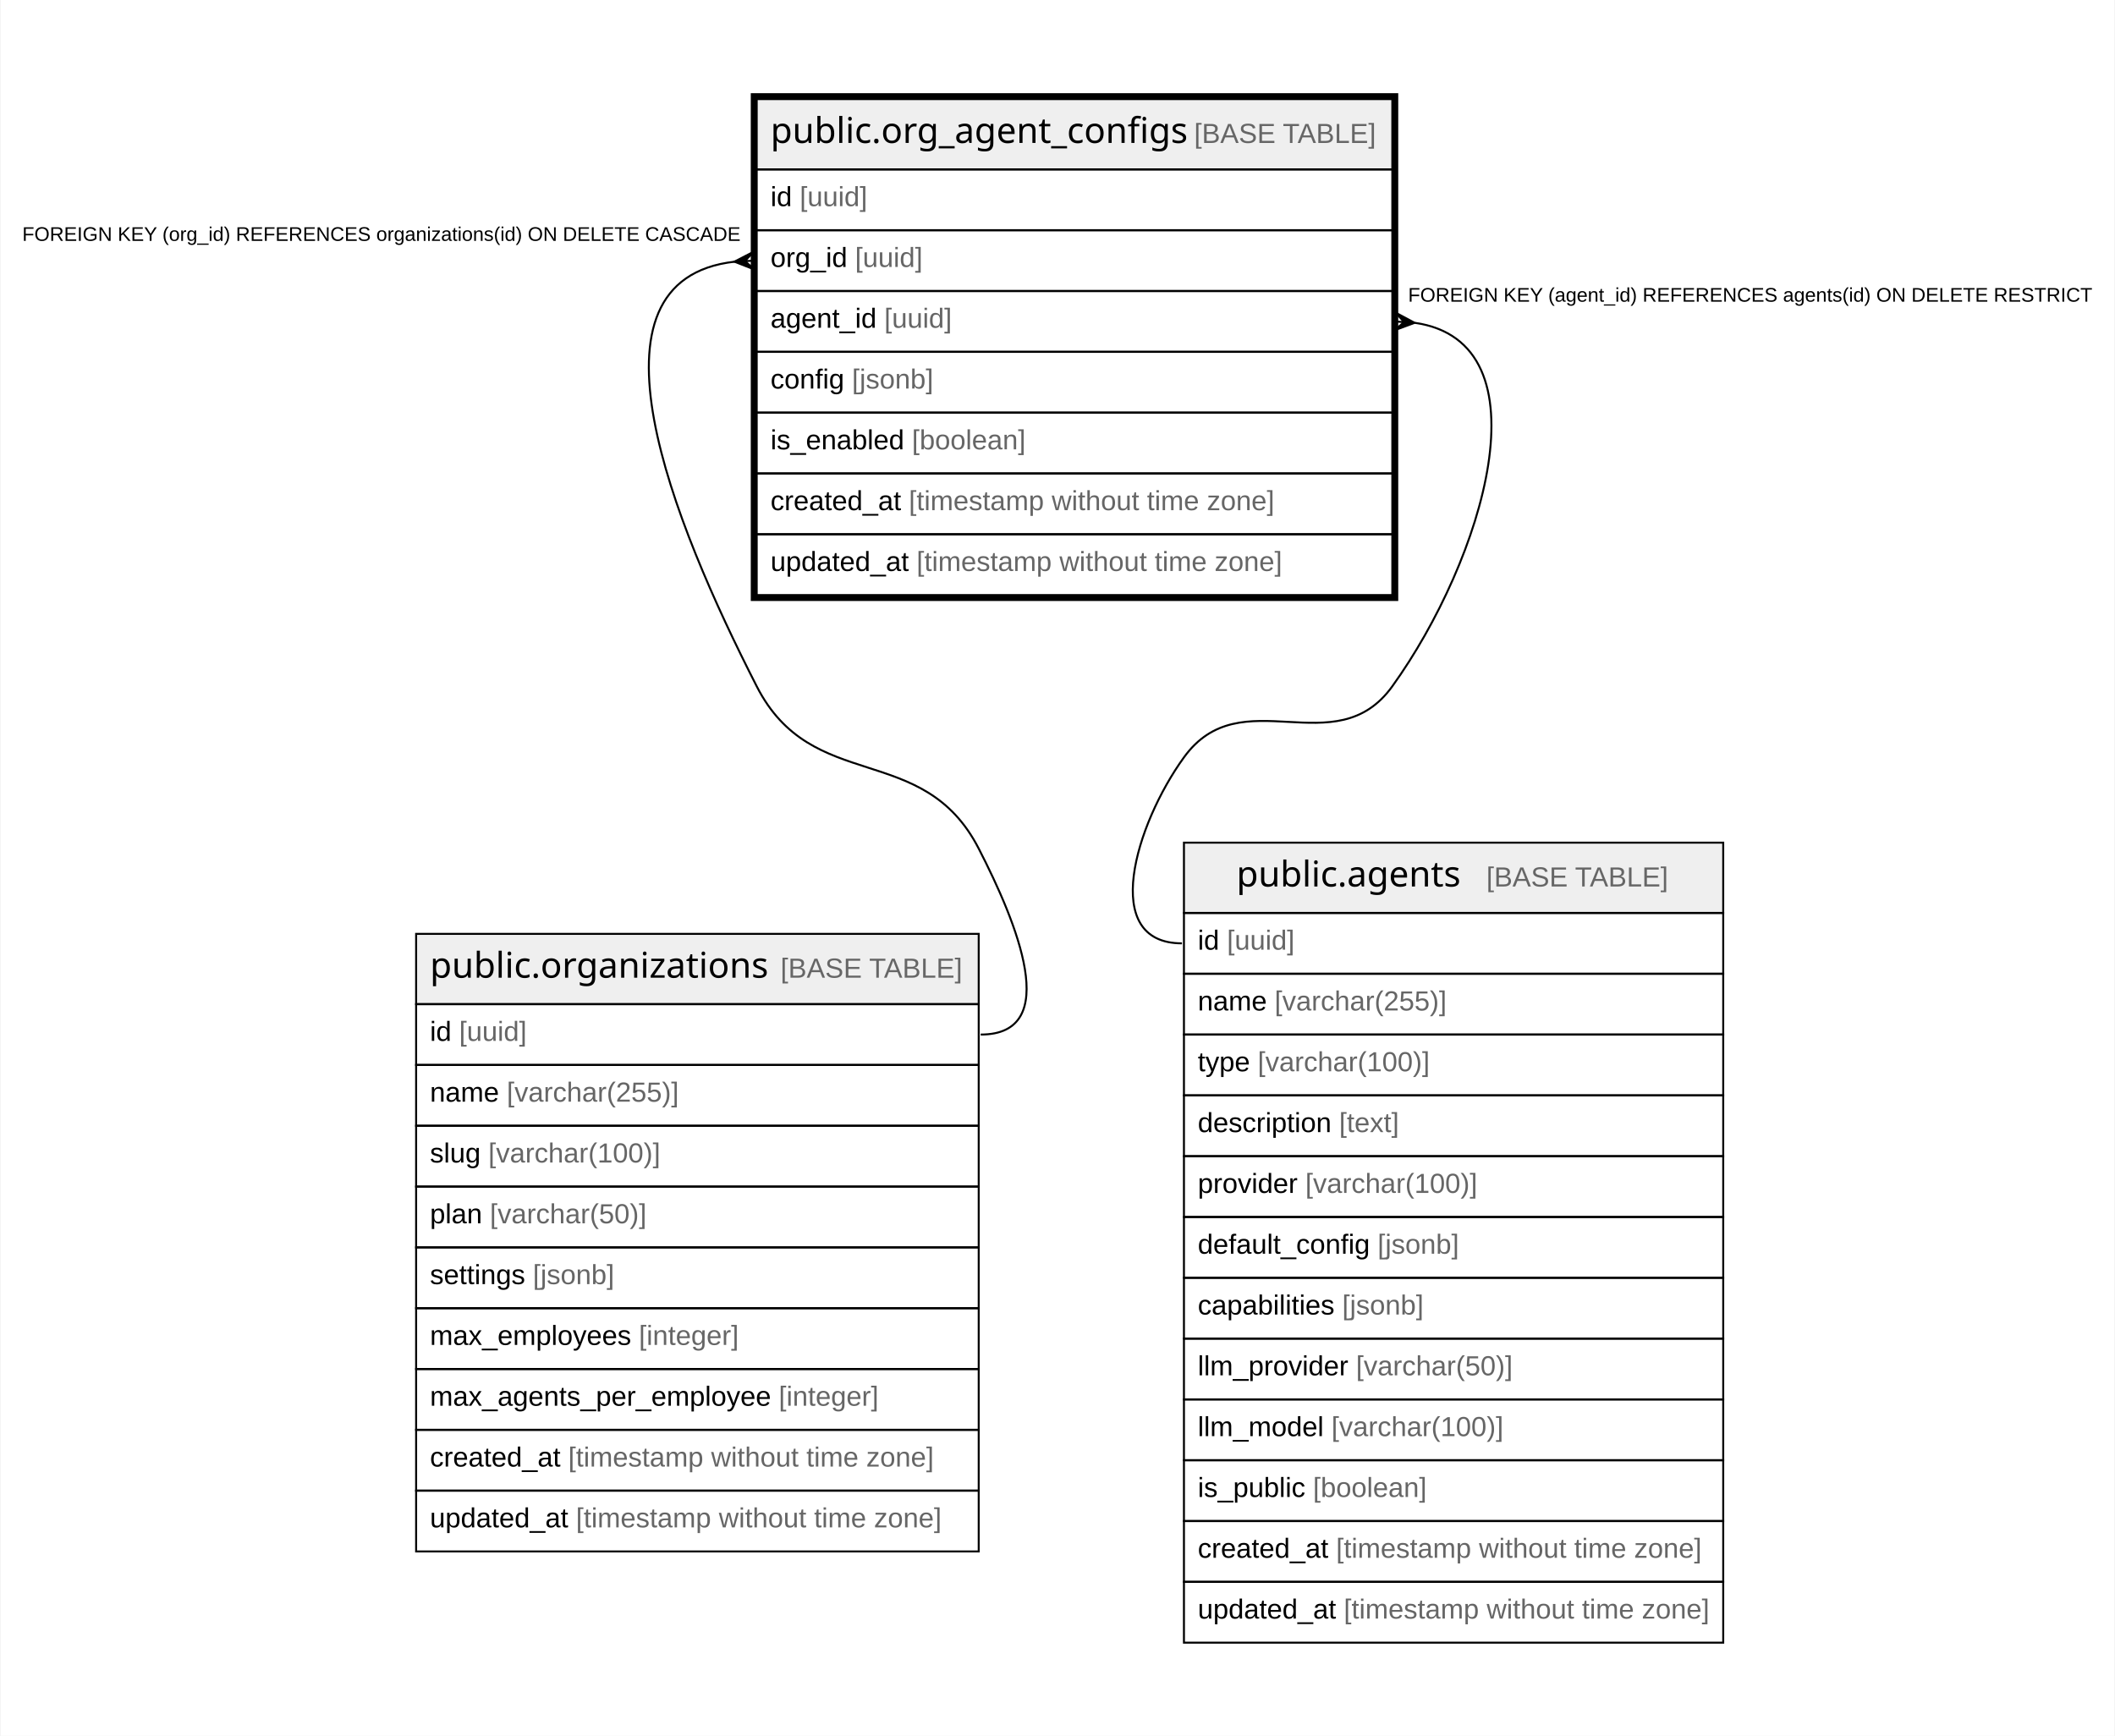
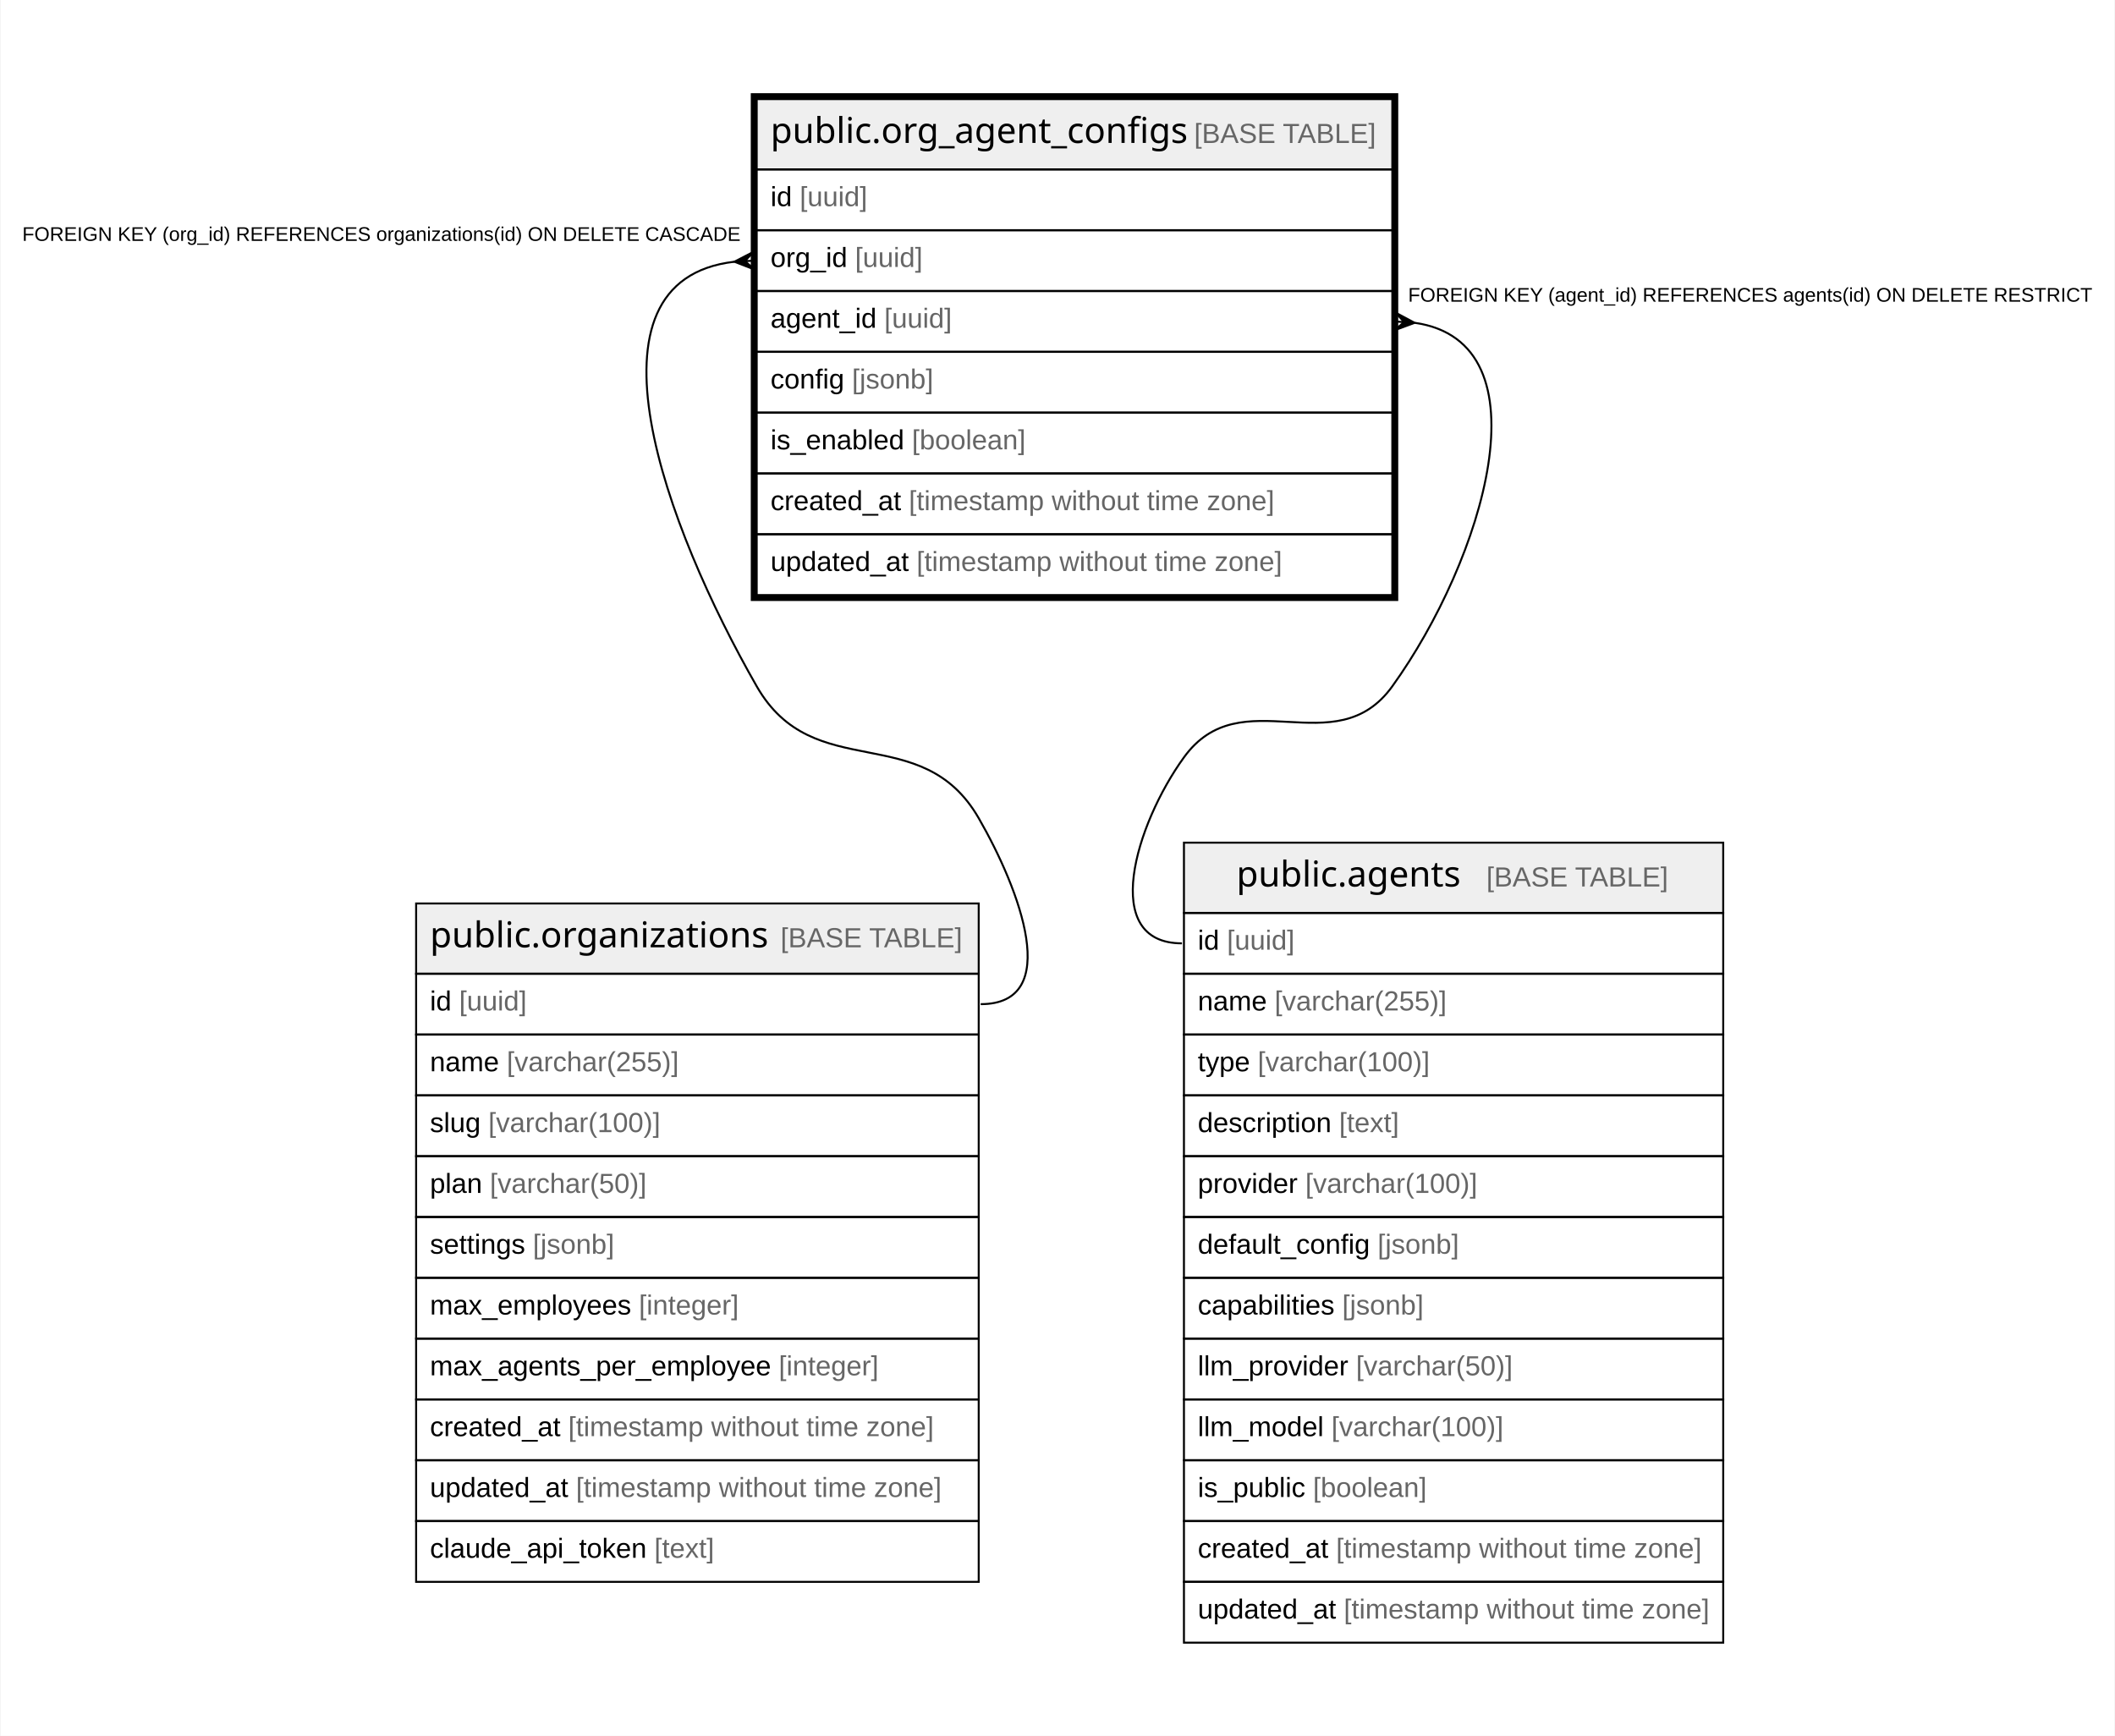
<svg xmlns="http://www.w3.org/2000/svg" width="1071pt" height="879pt" viewBox="0.00 0.00 1070.69 879.20">
  <g id="graph0" class="graph" transform="scale(1 1) rotate(0) translate(4 875.2)">
    <polygon fill="white" stroke="none" points="-4,4 -4,-875.2 1066.69,-875.2 1066.69,4 -4,4" />
    <g id="node1" class="node">
      <polygon fill="#efefef" stroke="none" points="378.99,-789.4 378.99,-825 700.93,-825 700.93,-789.4 378.99,-789.4" />
      <polygon fill="none" stroke="black" points="378.99,-789.4 378.99,-825 700.93,-825 700.93,-789.4 378.99,-789.4" />
      <text text-anchor="start" x="385.99" y="-802.8" font-family="Arial Bold" font-size="18.00">public.org_agent_configs</text>
      <text text-anchor="start" x="569.44" y="-802.8" font-family="Arial" font-size="14.00">    </text>
      <text text-anchor="start" x="600.56" y="-802.8" font-family="Arial" font-size="14.00" fill="#666666">[BASE TABLE]</text>
      <polygon fill="none" stroke="black" points="378.99,-758.6 378.99,-789.4 700.93,-789.4 700.93,-758.6 378.99,-758.6" />
      <text text-anchor="start" x="385.99" y="-770.8" font-family="Arial" font-size="14.00">id </text>
      <text text-anchor="start" x="400.78" y="-770.8" font-family="Arial" font-size="14.00" fill="#666666">[uuid]</text>
      <polygon fill="none" stroke="black" points="378.99,-727.8 378.99,-758.6 700.93,-758.6 700.93,-727.8 378.99,-727.8" />
      <text text-anchor="start" x="385.99" y="-740" font-family="Arial" font-size="14.00">org_id </text>
      <text text-anchor="start" x="428.8" y="-740" font-family="Arial" font-size="14.00" fill="#666666">[uuid]</text>
      <polygon fill="none" stroke="black" points="378.99,-697 378.99,-727.8 700.93,-727.8 700.93,-697 378.99,-697" />
      <text text-anchor="start" x="385.99" y="-709.2" font-family="Arial" font-size="14.00">agent_id </text>
      <text text-anchor="start" x="443.6" y="-709.2" font-family="Arial" font-size="14.00" fill="#666666">[uuid]</text>
      <polygon fill="none" stroke="black" points="378.99,-666.2 378.99,-697 700.93,-697 700.93,-666.2 378.99,-666.2" />
      <text text-anchor="start" x="385.99" y="-678.4" font-family="Arial" font-size="14.00">config </text>
      <text text-anchor="start" x="427.24" y="-678.4" font-family="Arial" font-size="14.00" fill="#666666">[jsonb]</text>
      <polygon fill="none" stroke="black" points="378.99,-635.4 378.99,-666.2 700.93,-666.2 700.93,-635.4 378.99,-635.4" />
      <text text-anchor="start" x="385.99" y="-647.6" font-family="Arial" font-size="14.00">is_enabled </text>
      <text text-anchor="start" x="457.6" y="-647.6" font-family="Arial" font-size="14.00" fill="#666666">[boolean]</text>
      <polygon fill="none" stroke="black" points="378.99,-604.6 378.99,-635.4 700.93,-635.4 700.93,-604.6 378.99,-604.6" />
      <text text-anchor="start" x="385.99" y="-616.8" font-family="Arial" font-size="14.00">created_at </text>
      <text text-anchor="start" x="456.04" y="-616.8" font-family="Arial" font-size="14.00" fill="#666666">[timestamp without time zone]</text>
      <polygon fill="none" stroke="black" points="378.99,-573.8 378.99,-604.6 700.93,-604.6 700.93,-573.8 378.99,-573.8" />
      <text text-anchor="start" x="385.99" y="-586" font-family="Arial" font-size="14.00">updated_at </text>
      <text text-anchor="start" x="459.95" y="-586" font-family="Arial" font-size="14.00" fill="#666666">[timestamp without time zone]</text>
      <polygon fill="none" stroke="black" stroke-width="3" points="377.49,-572.3 377.49,-826.5 702.43,-826.5 702.43,-572.3 377.49,-572.3" />
    </g>
    <g id="node2" class="node">
-       <polygon fill="#efefef" stroke="none" points="206.49,-366.6 206.49,-402.2 491.44,-402.2 491.44,-366.6 206.49,-366.6" />
-       <polygon fill="none" stroke="black" points="206.49,-366.6 206.49,-402.2 491.44,-402.2 491.44,-366.6 206.49,-366.6" />
-       <text text-anchor="start" x="213.49" y="-380" font-family="Arial Bold" font-size="18.00">public.organizations</text>
-       <text text-anchor="start" x="359.95" y="-380" font-family="Arial" font-size="14.00">    </text>
-       <text text-anchor="start" x="391.06" y="-380" font-family="Arial" font-size="14.00" fill="#666666">[BASE TABLE]</text>
-       <polygon fill="none" stroke="black" points="206.49,-335.8 206.49,-366.6 491.44,-366.6 491.44,-335.8 206.49,-335.8" />
-       <text text-anchor="start" x="213.49" y="-348" font-family="Arial" font-size="14.00">id </text>
-       <text text-anchor="start" x="228.27" y="-348" font-family="Arial" font-size="14.00" fill="#666666">[uuid]</text>
-       <polygon fill="none" stroke="black" points="206.49,-305 206.49,-335.8 491.44,-335.8 491.44,-305 206.49,-305" />
-       <text text-anchor="start" x="213.49" y="-317.2" font-family="Arial" font-size="14.00">name </text>
-       <text text-anchor="start" x="252.4" y="-317.2" font-family="Arial" font-size="14.00" fill="#666666">[varchar(255)]</text>
-       <polygon fill="none" stroke="black" points="206.49,-274.2 206.49,-305 491.44,-305 491.44,-274.2 206.49,-274.2" />
-       <text text-anchor="start" x="213.49" y="-286.4" font-family="Arial" font-size="14.00">slug </text>
-       <text text-anchor="start" x="243.06" y="-286.4" font-family="Arial" font-size="14.00" fill="#666666">[varchar(100)]</text>
-       <polygon fill="none" stroke="black" points="206.49,-243.4 206.49,-274.2 491.44,-274.2 491.44,-243.4 206.49,-243.4" />
-       <text text-anchor="start" x="213.49" y="-255.6" font-family="Arial" font-size="14.00">plan </text>
-       <text text-anchor="start" x="243.84" y="-255.6" font-family="Arial" font-size="14.00" fill="#666666">[varchar(50)]</text>
-       <polygon fill="none" stroke="black" points="206.49,-212.6 206.49,-243.4 491.44,-243.4 491.44,-212.6 206.49,-212.6" />
-       <text text-anchor="start" x="213.49" y="-224.8" font-family="Arial" font-size="14.00">settings </text>
-       <text text-anchor="start" x="265.62" y="-224.8" font-family="Arial" font-size="14.00" fill="#666666">[jsonb]</text>
-       <polygon fill="none" stroke="black" points="206.49,-181.8 206.49,-212.6 491.44,-212.6 491.44,-181.8 206.49,-181.8" />
-       <text text-anchor="start" x="213.49" y="-194" font-family="Arial" font-size="14.00">max_employees </text>
-       <text text-anchor="start" x="319.31" y="-194" font-family="Arial" font-size="14.00" fill="#666666">[integer]</text>
-       <polygon fill="none" stroke="black" points="206.49,-151 206.49,-181.8 491.44,-181.8 491.44,-151 206.49,-151" />
-       <text text-anchor="start" x="213.49" y="-163.2" font-family="Arial" font-size="14.00">max_agents_per_employee </text>
-       <text text-anchor="start" x="390.15" y="-163.2" font-family="Arial" font-size="14.00" fill="#666666">[integer]</text>
-       <polygon fill="none" stroke="black" points="206.49,-120.2 206.49,-151 491.44,-151 491.44,-120.2 206.49,-120.2" />
-       <text text-anchor="start" x="213.49" y="-132.4" font-family="Arial" font-size="14.00">created_at </text>
-       <text text-anchor="start" x="283.53" y="-132.4" font-family="Arial" font-size="14.00" fill="#666666">[timestamp without time zone]</text>
-       <polygon fill="none" stroke="black" points="206.49,-89.4 206.49,-120.2 491.44,-120.2 491.44,-89.4 206.49,-89.4" />
-       <text text-anchor="start" x="213.49" y="-101.6" font-family="Arial" font-size="14.00">updated_at </text>
-       <text text-anchor="start" x="287.44" y="-101.6" font-family="Arial" font-size="14.00" fill="#666666">[timestamp without time zone]</text>
+       <polygon fill="#efefef" stroke="none" points="206.49,-382 206.49,-417.6 491.44,-417.6 491.44,-382 206.49,-382" />
+       <polygon fill="none" stroke="black" points="206.49,-382 206.49,-417.6 491.44,-417.6 491.44,-382 206.49,-382" />
+       <text text-anchor="start" x="213.49" y="-395.4" font-family="Arial Bold" font-size="18.00">public.organizations</text>
+       <text text-anchor="start" x="359.95" y="-395.4" font-family="Arial" font-size="14.00">    </text>
+       <text text-anchor="start" x="391.06" y="-395.4" font-family="Arial" font-size="14.00" fill="#666666">[BASE TABLE]</text>
+       <polygon fill="none" stroke="black" points="206.49,-351.2 206.49,-382 491.44,-382 491.44,-351.2 206.49,-351.2" />
+       <text text-anchor="start" x="213.49" y="-363.4" font-family="Arial" font-size="14.00">id </text>
+       <text text-anchor="start" x="228.27" y="-363.4" font-family="Arial" font-size="14.00" fill="#666666">[uuid]</text>
+       <polygon fill="none" stroke="black" points="206.49,-320.4 206.49,-351.2 491.44,-351.2 491.44,-320.4 206.49,-320.4" />
+       <text text-anchor="start" x="213.49" y="-332.6" font-family="Arial" font-size="14.00">name </text>
+       <text text-anchor="start" x="252.4" y="-332.6" font-family="Arial" font-size="14.00" fill="#666666">[varchar(255)]</text>
+       <polygon fill="none" stroke="black" points="206.49,-289.6 206.49,-320.4 491.44,-320.4 491.44,-289.6 206.49,-289.6" />
+       <text text-anchor="start" x="213.49" y="-301.8" font-family="Arial" font-size="14.00">slug </text>
+       <text text-anchor="start" x="243.06" y="-301.8" font-family="Arial" font-size="14.00" fill="#666666">[varchar(100)]</text>
+       <polygon fill="none" stroke="black" points="206.49,-258.8 206.49,-289.6 491.44,-289.6 491.44,-258.8 206.49,-258.8" />
+       <text text-anchor="start" x="213.49" y="-271" font-family="Arial" font-size="14.00">plan </text>
+       <text text-anchor="start" x="243.84" y="-271" font-family="Arial" font-size="14.00" fill="#666666">[varchar(50)]</text>
+       <polygon fill="none" stroke="black" points="206.49,-228 206.49,-258.8 491.44,-258.8 491.44,-228 206.49,-228" />
+       <text text-anchor="start" x="213.49" y="-240.2" font-family="Arial" font-size="14.00">settings </text>
+       <text text-anchor="start" x="265.62" y="-240.2" font-family="Arial" font-size="14.00" fill="#666666">[jsonb]</text>
+       <polygon fill="none" stroke="black" points="206.49,-197.2 206.49,-228 491.44,-228 491.44,-197.2 206.49,-197.2" />
+       <text text-anchor="start" x="213.49" y="-209.4" font-family="Arial" font-size="14.00">max_employees </text>
+       <text text-anchor="start" x="319.31" y="-209.4" font-family="Arial" font-size="14.00" fill="#666666">[integer]</text>
+       <polygon fill="none" stroke="black" points="206.49,-166.4 206.49,-197.2 491.44,-197.2 491.44,-166.4 206.49,-166.4" />
+       <text text-anchor="start" x="213.49" y="-178.6" font-family="Arial" font-size="14.00">max_agents_per_employee </text>
+       <text text-anchor="start" x="390.15" y="-178.6" font-family="Arial" font-size="14.00" fill="#666666">[integer]</text>
+       <polygon fill="none" stroke="black" points="206.49,-135.6 206.49,-166.4 491.44,-166.4 491.44,-135.6 206.49,-135.6" />
+       <text text-anchor="start" x="213.49" y="-147.8" font-family="Arial" font-size="14.00">created_at </text>
+       <text text-anchor="start" x="283.53" y="-147.8" font-family="Arial" font-size="14.00" fill="#666666">[timestamp without time zone]</text>
+       <polygon fill="none" stroke="black" points="206.49,-104.8 206.49,-135.6 491.44,-135.6 491.44,-104.8 206.49,-104.8" />
+       <text text-anchor="start" x="213.49" y="-117" font-family="Arial" font-size="14.00">updated_at </text>
+       <text text-anchor="start" x="287.44" y="-117" font-family="Arial" font-size="14.00" fill="#666666">[timestamp without time zone]</text>
+       <polygon fill="none" stroke="black" points="206.49,-74 206.49,-104.8 491.44,-104.8 491.44,-74 206.49,-74" />
+       <text text-anchor="start" x="213.49" y="-86.2" font-family="Arial" font-size="14.00">claude_api_token </text>
+       <text text-anchor="start" x="327.13" y="-86.2" font-family="Arial" font-size="14.00" fill="#666666">[text]</text>
    </g>
    <g id="edge1" class="edge">
-       <path fill="none" stroke="black" d="M367.93,-742.67C286.1,-733.59 337.03,-609.77 378.99,-527.6 407.14,-472.47 463.12,-500.45 491.44,-445.4 510.59,-408.17 534.31,-351.2 492.44,-351.2" />
-       <polygon fill="black" stroke="black" points="367.67,-742.66 377.42,-747.68 373,-742.94 377.32,-743.16 377.32,-743.16 377.32,-743.16 373,-742.94 377.89,-738.69 367.67,-742.66" />
+       <path fill="none" stroke="black" d="M367.66,-742.63C285.91,-733.18 333.21,-607.6 378.99,-527.6 407.86,-477.15 462.42,-511.17 491.44,-460.8 512.34,-424.52 534.31,-366.6 492.44,-366.6" />
+       <polygon fill="black" stroke="black" points="367.67,-742.63 377.41,-747.67 373,-742.93 377.32,-743.16 377.32,-743.16 377.32,-743.16 373,-742.93 377.9,-738.69 367.67,-742.63" />
      <text text-anchor="start" x="7" y="-753.2" font-family="Arial" font-size="10.00">FOREIGN KEY (org_id) REFERENCES organizations(id) ON DELETE CASCADE</text>
    </g>
    <g id="node3" class="node">
      <polygon fill="#efefef" stroke="none" points="595.39,-412.8 595.39,-448.4 868.53,-448.4 868.53,-412.8 595.39,-412.8" />
      <polygon fill="none" stroke="black" points="595.39,-412.8 595.39,-448.4 868.53,-448.4 868.53,-412.8 595.39,-412.8" />
      <text text-anchor="start" x="621.98" y="-426.2" font-family="Arial Bold" font-size="18.00">public.agents</text>
      <text text-anchor="start" x="717.45" y="-426.2" font-family="Arial" font-size="14.00">    </text>
      <text text-anchor="start" x="748.57" y="-426.2" font-family="Arial" font-size="14.00" fill="#666666">[BASE TABLE]</text>
      <polygon fill="none" stroke="black" points="595.39,-382 595.39,-412.8 868.53,-412.8 868.53,-382 595.39,-382" />
      <text text-anchor="start" x="602.39" y="-394.2" font-family="Arial" font-size="14.00">id </text>
      <text text-anchor="start" x="617.18" y="-394.2" font-family="Arial" font-size="14.00" fill="#666666">[uuid]</text>
      <polygon fill="none" stroke="black" points="595.39,-351.2 595.39,-382 868.53,-382 868.53,-351.2 595.39,-351.2" />
      <text text-anchor="start" x="602.39" y="-363.4" font-family="Arial" font-size="14.00">name </text>
      <text text-anchor="start" x="641.3" y="-363.4" font-family="Arial" font-size="14.00" fill="#666666">[varchar(255)]</text>
      <polygon fill="none" stroke="black" points="595.39,-320.4 595.39,-351.2 868.53,-351.2 868.53,-320.4 595.39,-320.4" />
      <text text-anchor="start" x="602.39" y="-332.6" font-family="Arial" font-size="14.00">type </text>
      <text text-anchor="start" x="632.74" y="-332.6" font-family="Arial" font-size="14.00" fill="#666666">[varchar(100)]</text>
      <polygon fill="none" stroke="black" points="595.39,-289.6 595.39,-320.4 868.53,-320.4 868.53,-289.6 595.39,-289.6" />
      <text text-anchor="start" x="602.39" y="-301.8" font-family="Arial" font-size="14.00">description </text>
      <text text-anchor="start" x="673.98" y="-301.8" font-family="Arial" font-size="14.00" fill="#666666">[text]</text>
      <polygon fill="none" stroke="black" points="595.39,-258.8 595.39,-289.6 868.53,-289.6 868.53,-258.8 595.39,-258.8" />
      <text text-anchor="start" x="602.39" y="-271" font-family="Arial" font-size="14.00">provider </text>
      <text text-anchor="start" x="656.86" y="-271" font-family="Arial" font-size="14.00" fill="#666666">[varchar(100)]</text>
      <polygon fill="none" stroke="black" points="595.39,-228 595.39,-258.8 868.53,-258.8 868.53,-228 595.39,-228" />
      <text text-anchor="start" x="602.39" y="-240.2" font-family="Arial" font-size="14.00">default_config </text>
      <text text-anchor="start" x="693.46" y="-240.2" font-family="Arial" font-size="14.00" fill="#666666">[jsonb]</text>
      <polygon fill="none" stroke="black" points="595.39,-197.2 595.39,-228 868.53,-228 868.53,-197.2 595.39,-197.2" />
      <text text-anchor="start" x="602.39" y="-209.4" font-family="Arial" font-size="14.00">capabilities </text>
      <text text-anchor="start" x="675.54" y="-209.4" font-family="Arial" font-size="14.00" fill="#666666">[jsonb]</text>
      <polygon fill="none" stroke="black" points="595.39,-166.4 595.39,-197.2 868.53,-197.2 868.53,-166.4 595.39,-166.4" />
      <text text-anchor="start" x="602.39" y="-178.6" font-family="Arial" font-size="14.00">llm_provider </text>
      <text text-anchor="start" x="682.53" y="-178.6" font-family="Arial" font-size="14.00" fill="#666666">[varchar(50)]</text>
      <polygon fill="none" stroke="black" points="595.39,-135.6 595.39,-166.4 868.53,-166.4 868.53,-135.6 595.39,-135.6" />
      <text text-anchor="start" x="602.39" y="-147.8" font-family="Arial" font-size="14.00">llm_model </text>
      <text text-anchor="start" x="670.08" y="-147.8" font-family="Arial" font-size="14.00" fill="#666666">[varchar(100)]</text>
      <polygon fill="none" stroke="black" points="595.39,-104.8 595.39,-135.6 868.53,-135.6 868.53,-104.8 595.39,-104.8" />
      <text text-anchor="start" x="602.39" y="-117" font-family="Arial" font-size="14.00">is_public </text>
      <text text-anchor="start" x="660.75" y="-117" font-family="Arial" font-size="14.00" fill="#666666">[boolean]</text>
      <polygon fill="none" stroke="black" points="595.39,-74 595.39,-104.8 868.53,-104.8 868.53,-74 595.39,-74" />
      <text text-anchor="start" x="602.39" y="-86.2" font-family="Arial" font-size="14.00">created_at </text>
      <text text-anchor="start" x="672.44" y="-86.2" font-family="Arial" font-size="14.00" fill="#666666">[timestamp without time zone]</text>
      <polygon fill="none" stroke="black" points="595.39,-43.2 595.39,-74 868.53,-74 868.53,-43.2 595.39,-43.2" />
      <text text-anchor="start" x="602.39" y="-55.4" font-family="Arial" font-size="14.00">updated_at </text>
      <text text-anchor="start" x="676.35" y="-55.4" font-family="Arial" font-size="14.00" fill="#666666">[timestamp without time zone]</text>
    </g>
    <g id="edge2" class="edge">
      <path fill="none" stroke="black" d="M712.3,-711.7C780.88,-701.89 746.75,-591.27 700.93,-527.6 671.98,-487.37 624.44,-531.75 595.39,-491.6 570.85,-457.68 552.52,-397.4 594.39,-397.4" />
      <polygon fill="black" stroke="black" points="712.24,-711.7 701.96,-707.89 706.92,-712.06 702.6,-712.35 702.6,-712.35 702.6,-712.35 706.92,-712.06 702.57,-716.87 712.24,-711.7" />
      <text text-anchor="start" x="708.93" y="-722.4" font-family="Arial" font-size="10.00">FOREIGN KEY (agent_id) REFERENCES agents(id) ON DELETE RESTRICT</text>
    </g>
  </g>
</svg>
